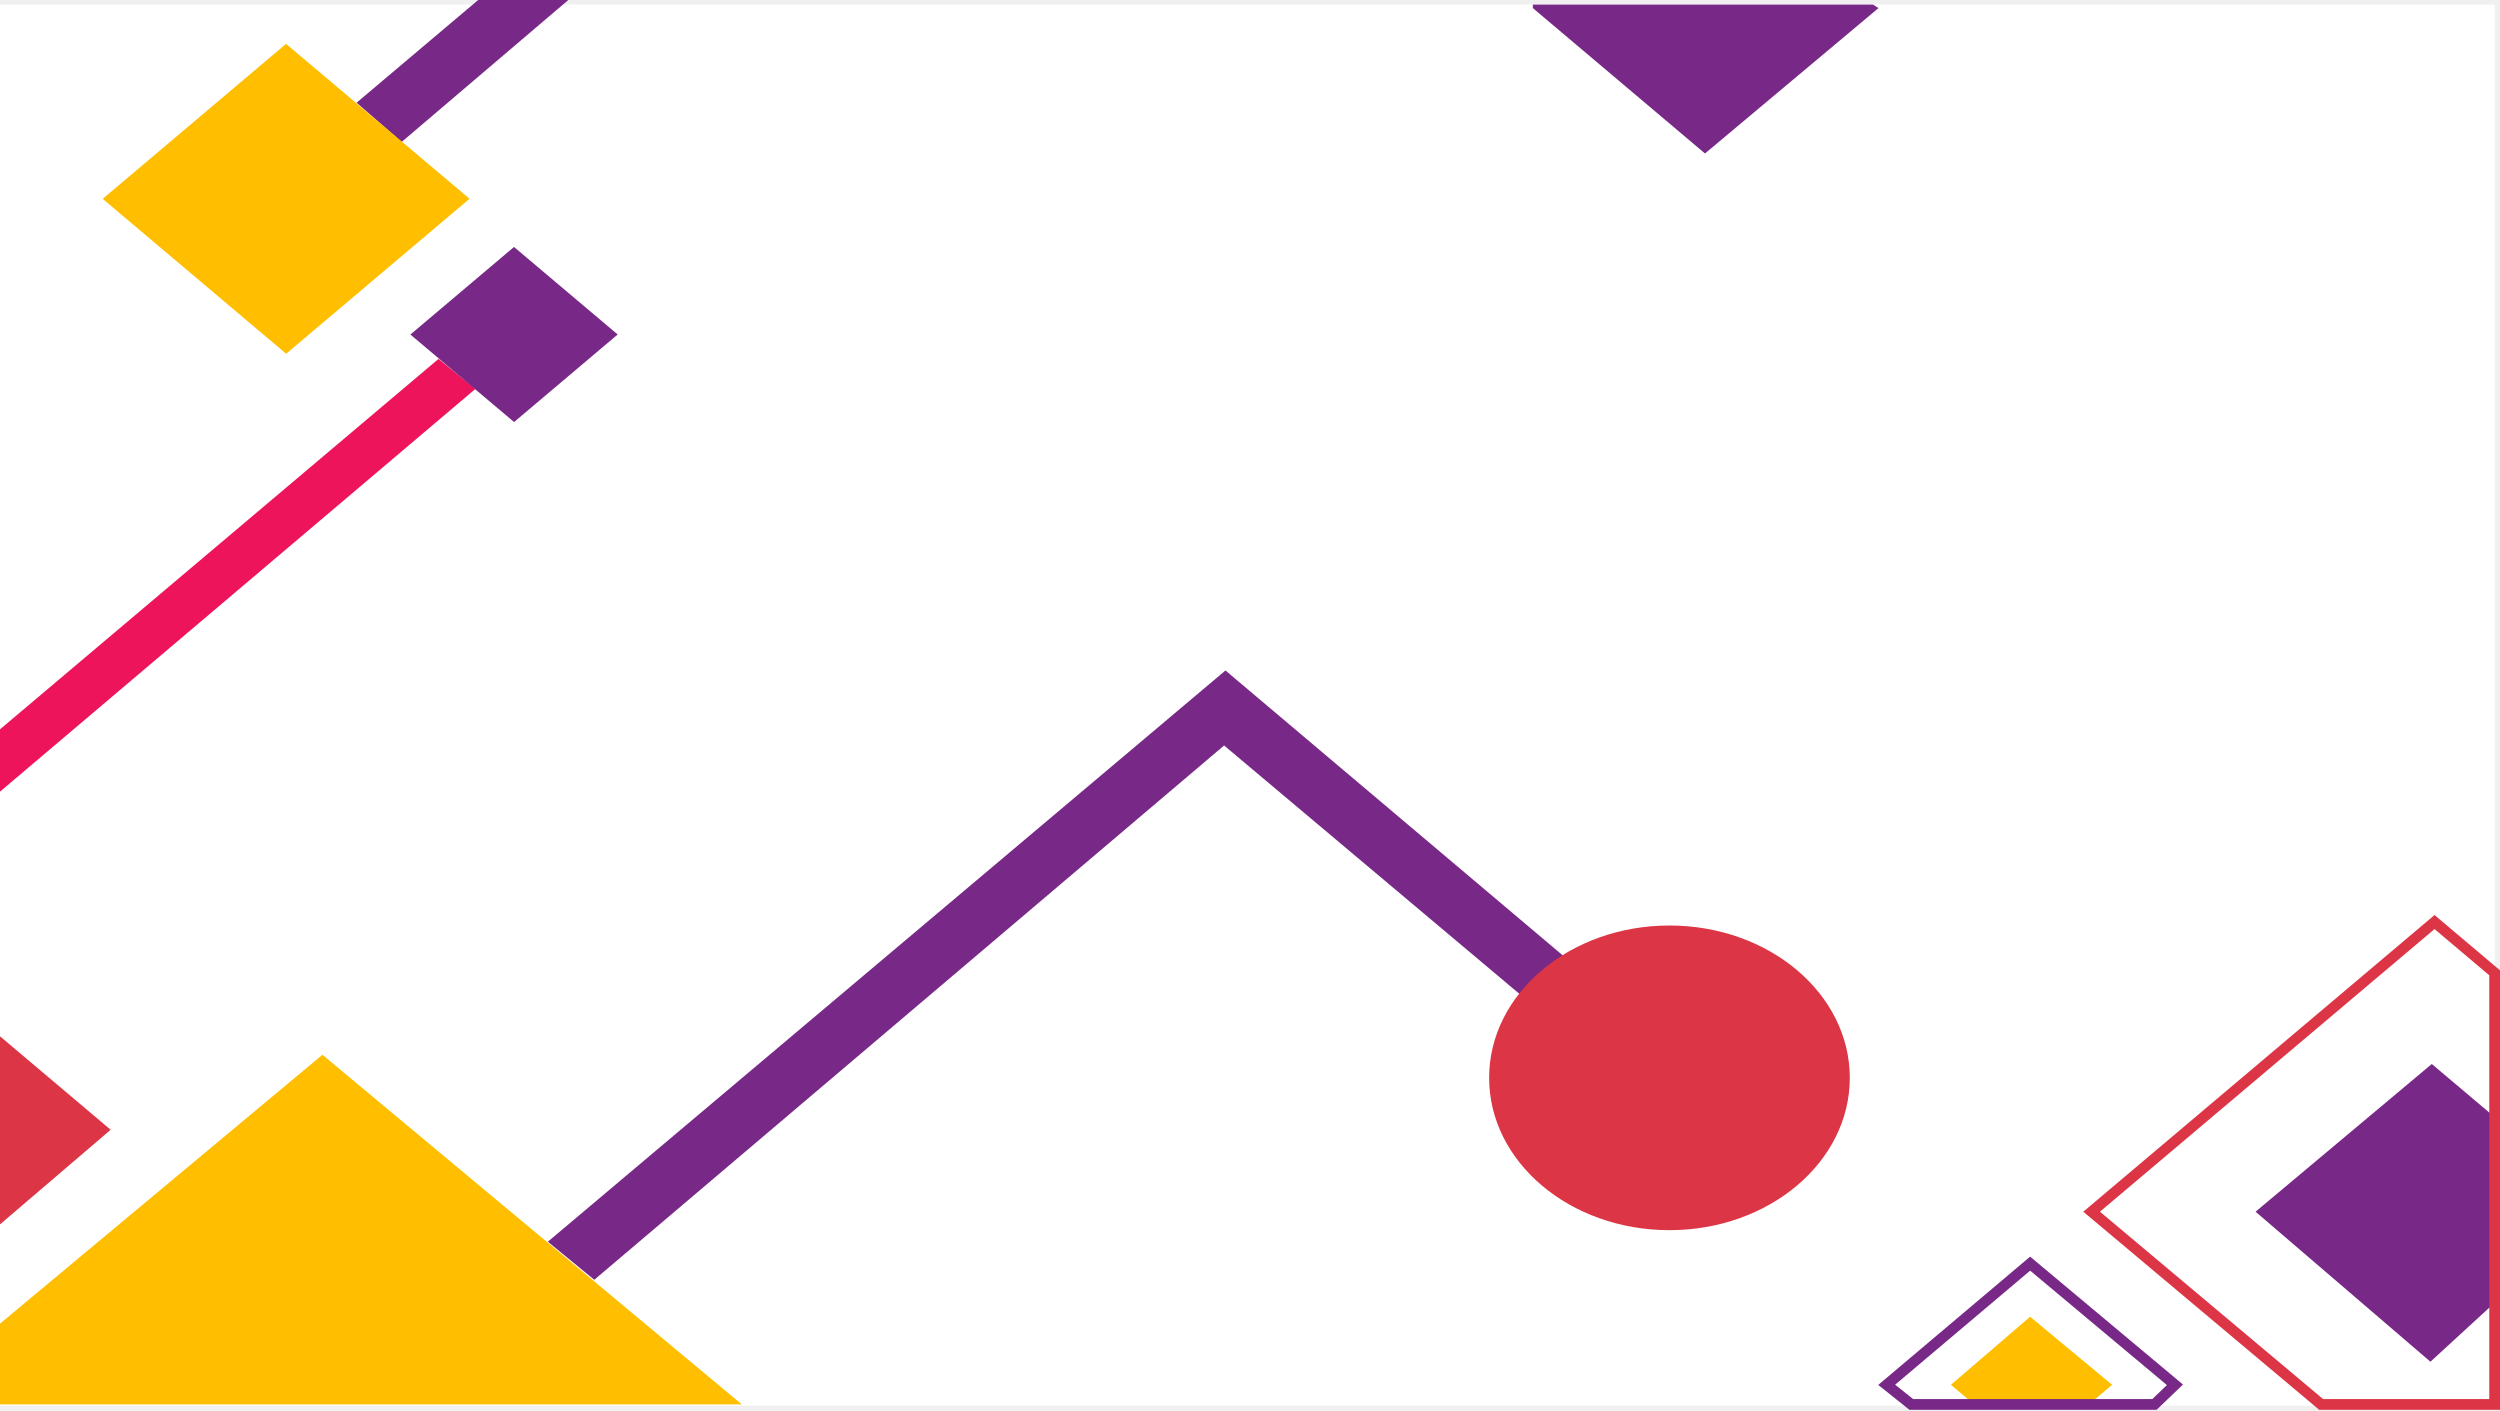
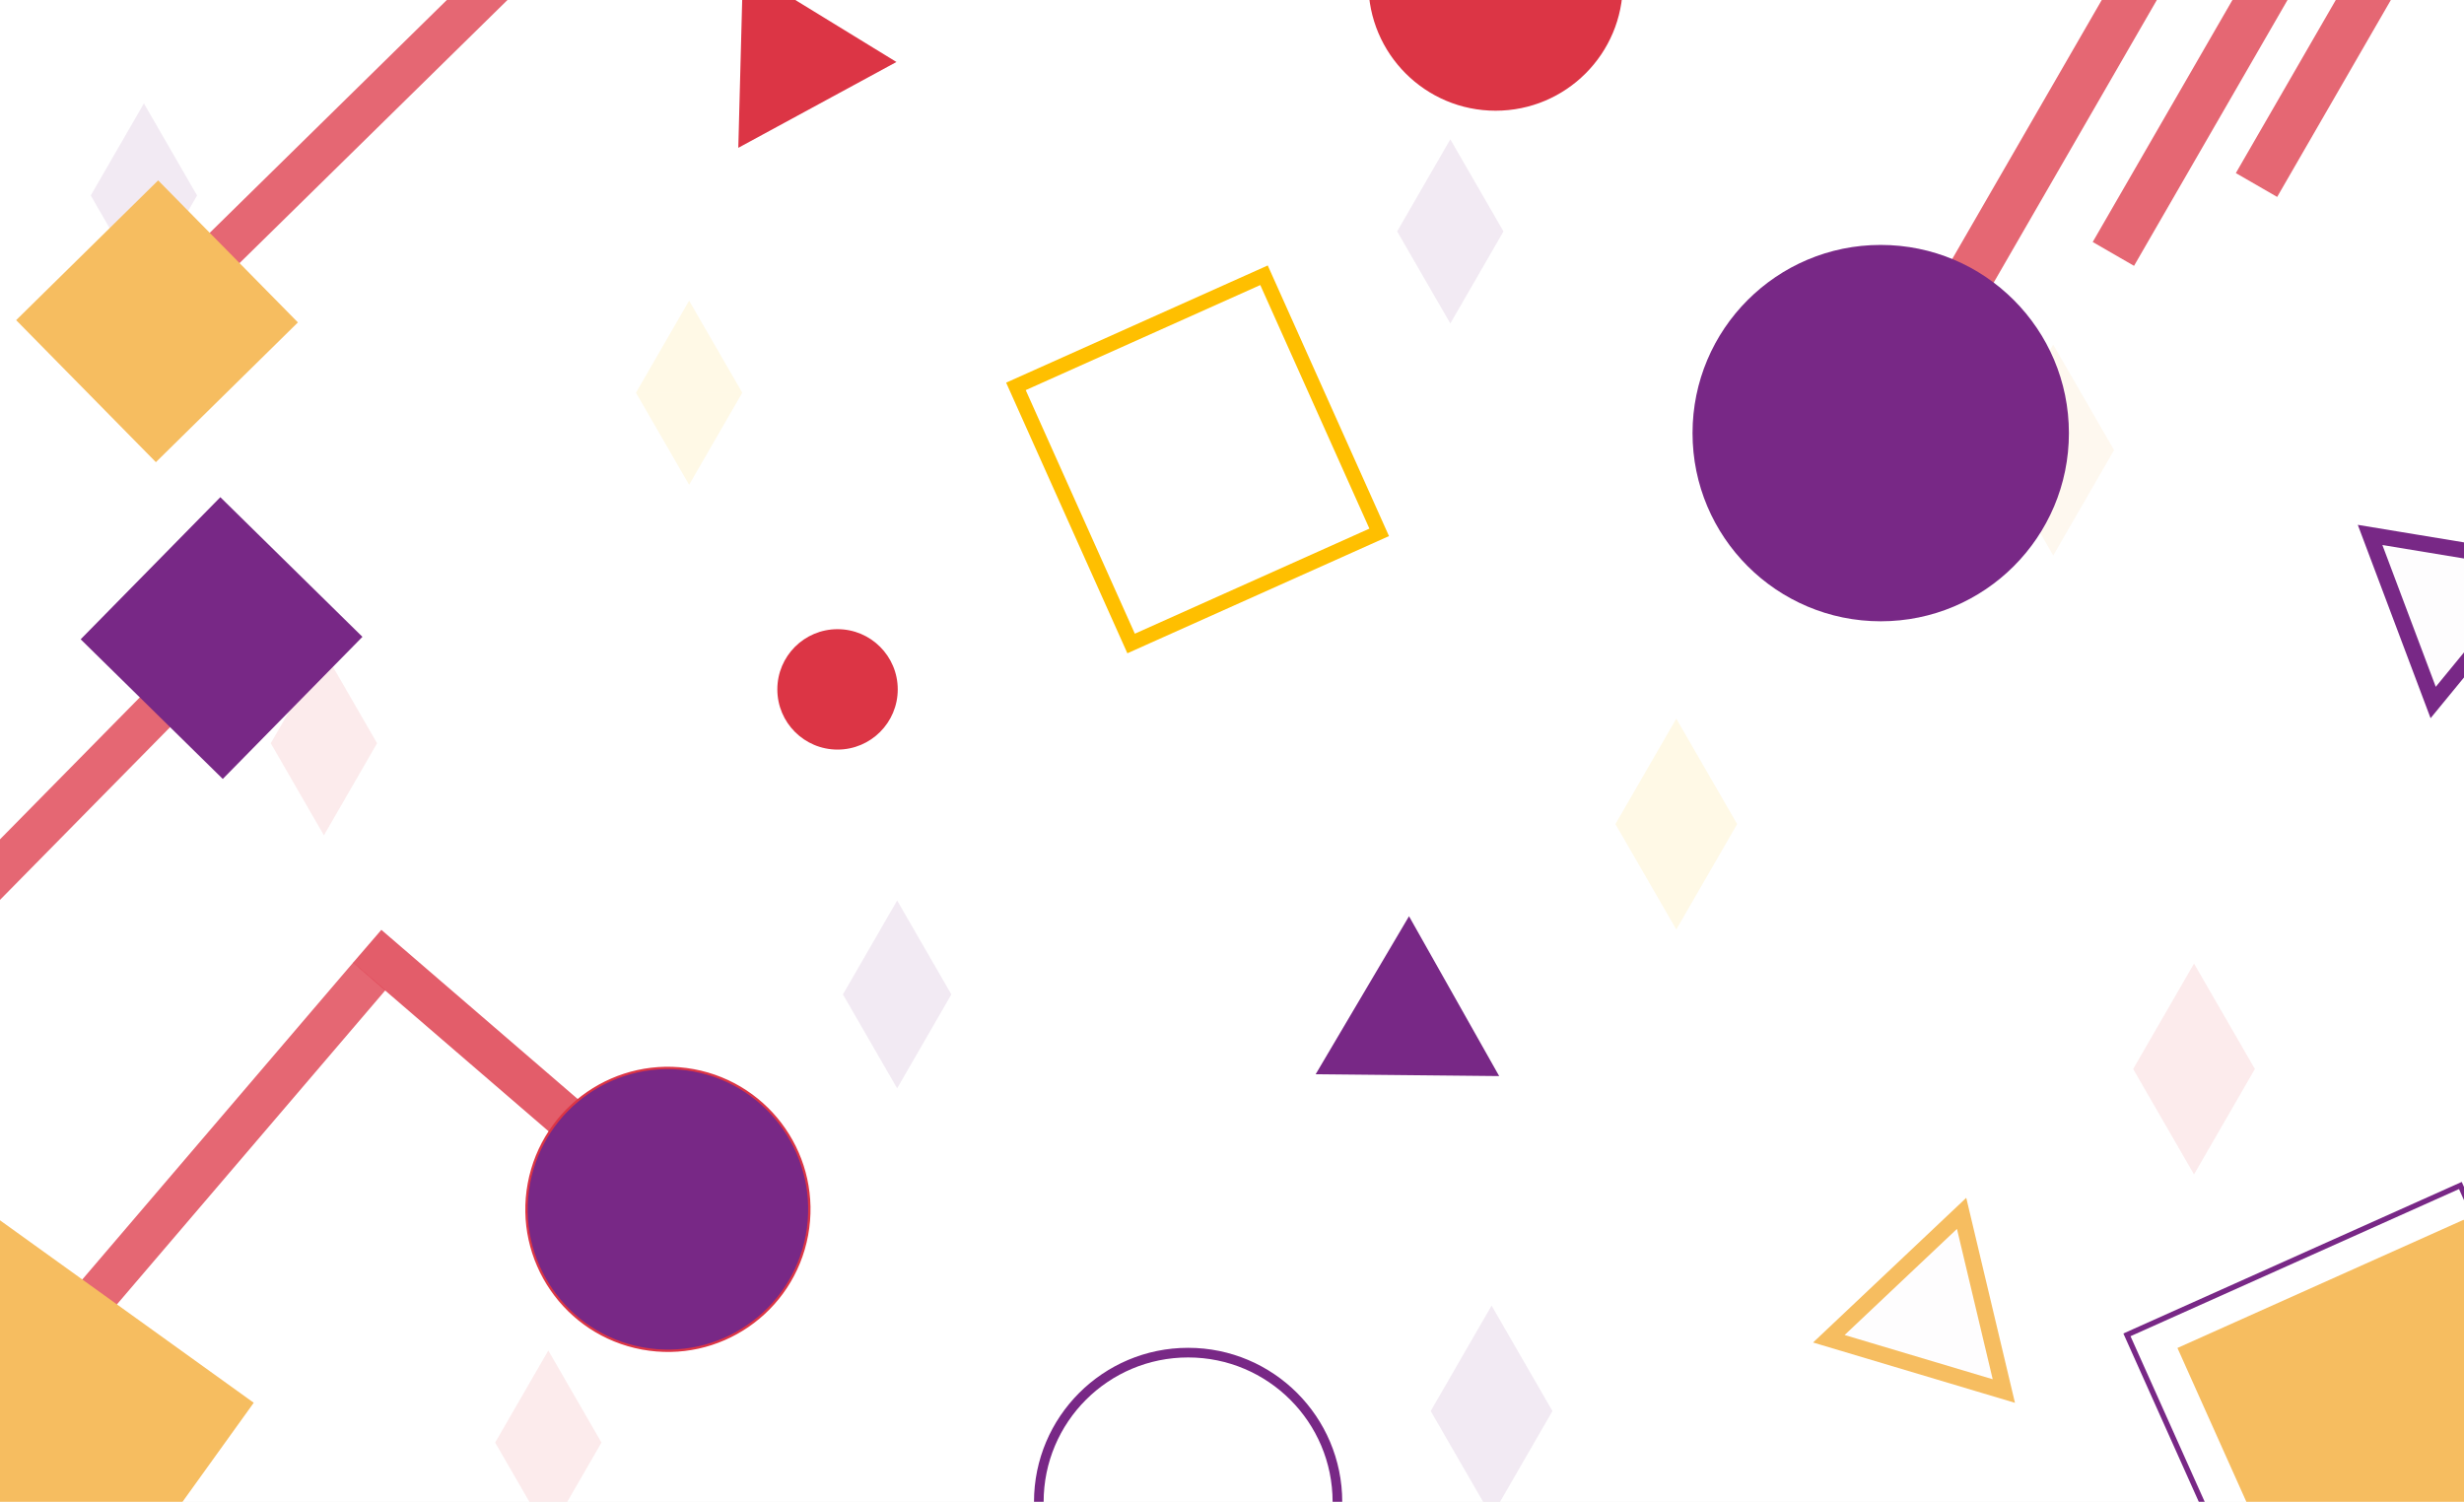
- <svg xmlns="http://www.w3.org/2000/svg" width="466" height="263" viewBox="0 0 466 263" fill="none">
-   <rect y="0.86" width="465" height="261.14" fill="white" />
-   <path d="M453.286 198.328L465 208.223L464.745 243.071L453.031 253.826L420.435 225.862L453.286 198.328Z" fill="#782886" />
-   <path d="M66.465 19.145L89.129 0H105.936L74.868 26.458L66.465 19.145Z" fill="#782886" />
-   <path d="M0 135.947L81.744 66.898L88.62 72.491L0 147.563V135.947Z" fill="#ED145B" />
-   <rect width="44.761" height="44.757" transform="matrix(0.764111 0.645085 -0.763757 0.645504 53.3203 8.17407)" fill="#FFBF00" />
-   <rect width="25.29" height="25.287" transform="matrix(0.764111 0.645085 -0.763757 0.645504 95.8101 46.0327)" fill="#782886" />
-   <path d="M228.426 124.977L102.117 231.455L110.775 238.553L228.171 138.959L287.251 188.649L295.654 181.765L228.426 124.977Z" fill="#782886" />
-   <ellipse cx="311.188" cy="200.91" rx="33.614" ry="28.394" fill="#DC3545" />
-   <path d="M60.099 196.608L138.278 261.785H0V246.728L60.099 196.608Z" fill="#FFBF00" />
-   <path d="M363.647 258.128L367.722 261.57H389.622L393.697 258.128L378.417 245.437L363.647 258.128Z" fill="#FFBF00" />
-   <path d="M389.877 225.862L432.659 261.785H465V181.335L453.795 171.87L389.877 225.862Z" stroke="#DC3545" stroke-width="2" />
-   <path d="M351.678 258.128L356.262 261.785H401.591L405.411 258.128L378.417 235.542L351.678 258.128Z" stroke="#782886" stroke-width="2" />
-   <path d="M0 228.228V193.166L20.627 210.589L0 228.228Z" fill="#DC3545" />
-   <path d="M350.151 1.506L349.132 0.86H285.723V1.506L317.809 28.609L350.151 1.506Z" fill="#782886" />
+ <svg xmlns="http://www.w3.org/2000/svg" width="1680" height="1024" viewBox="0 0 1680 1024" fill="none">
+   <g clip-path="url(#clip0_186_69)">
+     <rect width="1680" height="1024" fill="white" />
+     <rect x="55.028" y="918.281" width="28.976" height="319.89" transform="rotate(-139.484 55.0278 918.281)" fill="#DC3545" fill-opacity="0.75" />
+     <rect x="1342.97" y="221.021" width="32.529" height="361.435" transform="rotate(-150 1342.97 221.021)" fill="#DC3545" fill-opacity="0.75" />
+     <rect x="1455.02" y="181.263" width="32.529" height="361.435" transform="rotate(-150 1455.02 181.263)" fill="#DC3545" fill-opacity="0.75" />
+     <rect x="240.674" y="656.448" width="29.632" height="208.196" transform="rotate(-49.2499 240.674 656.448)" fill="#DC3545" fill-opacity="0.8" />
+     <circle cx="571.049" cy="470.049" r="41.049" fill="#DC3545" />
+     <circle cx="1019.74" cy="-11.255" r="86.745" fill="#DC3545" />
+     <circle cx="810.082" cy="1024.08" r="101.798" stroke="#782886" stroke-width="6.568" />
+     <path d="M98.122 70.512L134.368 133.293H61.875L98.122 70.512Z" fill="#782886" fill-opacity="0.1" />
+     <path d="M98.122 196.073L61.876 133.293H134.368L98.122 196.073Z" fill="#782886" fill-opacity="0.1" />
+     <path d="M220.854 444L257.1 506.78H184.608L220.854 444Z" fill="#DC3545" fill-opacity="0.1" />
+     <path d="M220.854 569.561L184.608 506.781H257.1L220.854 569.561Z" fill="#DC3545" fill-opacity="0.1" />
+     <path d="M1495.93 657L1537.43 728.888H1454.42L1495.93 657Z" fill="#DC3545" fill-opacity="0.1" />
+     <path d="M1495.92 800.775L1454.42 728.888H1537.43L1495.92 800.775Z" fill="#DC3545" fill-opacity="0.1" />
+     <path d="M1016.99 890.223L1058.49 962.11H975.484L1016.99 890.223Z" fill="#782886" fill-opacity="0.1" />
+     <path d="M1016.99 1034L975.483 962.11H1058.49L1016.99 1034Z" fill="#782886" fill-opacity="0.1" />
+     <path d="M988.854 95L1025.1 157.78H952.608L988.854 95Z" fill="#782886" fill-opacity="0.1" />
+     <path d="M988.854 220.561L952.608 157.781H1025.1L988.854 220.561Z" fill="#782886" fill-opacity="0.1" />
+     <path d="M611.69 614L648.66 678.035H574.72L611.69 614Z" fill="#782886" fill-opacity="0.1" />
+     <path d="M611.69 742.069L574.719 678.034H648.66L611.69 742.069Z" fill="#782886" fill-opacity="0.1" />
+     <path d="M469.854 205L506.1 267.78H433.607L469.854 205Z" fill="#FFBF00" fill-opacity="0.1" />
+     <path d="M469.854 330.561L433.608 267.781H506.1L469.854 330.561Z" fill="#FFBF00" fill-opacity="0.1" />
+     <path d="M373.854 920.825L410.1 983.606H337.607L373.854 920.825Z" fill="#DC3545" fill-opacity="0.1" />
+     <path d="M373.854 1046.39L337.608 983.606H410.1L373.854 1046.39Z" fill="#DC3545" fill-opacity="0.1" />
+     <path d="M1142.93 490L1184.43 561.888H1101.42L1142.93 490Z" fill="#FFBF00" fill-opacity="0.1" />
+     <path d="M1142.93 633.776L1101.42 561.888H1184.43L1142.93 633.776Z" fill="#FFBF00" fill-opacity="0.1" />
+     <path d="M1399.93 235L1441.43 306.888H1358.42L1399.93 235Z" fill="#F6BD60" fill-opacity="0.1" />
+     <path d="M1399.93 378.776L1358.42 306.888H1441.43L1399.93 378.776Z" fill="#F6BD60" fill-opacity="0.1" />
+     <circle cx="455.4" cy="824.595" r="96.412" transform="rotate(10.5157 455.4 824.595)" fill="#782886" stroke="#DC3545" stroke-width="1.61" />
+     <circle cx="1282.31" cy="295.31" r="128.31" fill="#782886" />
+     <rect x="1484.62" y="919.103" width="213.82" height="221.193" transform="rotate(-24.1305 1484.62 919.103)" fill="#F6BD60" />
+     <rect x="1450.19" y="910.157" width="249.105" height="257.822" transform="rotate(-24.1305 1450.19 910.157)" stroke="#782886" stroke-width="3.687" />
+     <rect x="692.68" y="263.453" width="185.348" height="192.088" transform="rotate(-24.1305 692.68 263.453)" stroke="#FFBF00" stroke-width="10.11" />
+     <rect x="-196" y="921.113" width="186.732" height="320.232" transform="rotate(-54.2808 -196 921.113)" fill="#F6BD60" />
+     <rect x="1552.61" y="134.277" width="32.529" height="361.435" transform="rotate(-150 1552.61 134.277)" fill="#DC3545" fill-opacity="0.75" />
+     <path d="M1246.94 912.82L1337.46 827.325L1366.25 948.466L1246.94 912.82Z" fill="#782886" fill-opacity="0.01" stroke="#F6BD60" stroke-width="11.06" />
+     <path d="M1019.34 732.048L960.662 628.011L899.902 730.845L1019.34 732.048Z" fill="#782886" stroke="#782886" stroke-width="3.284" />
+     <path d="M503.388 100.79L611.208 42.265L506.613 -21.847L503.388 100.79Z" fill="#DC3545" />
+     <rect x="144.748" y="197.646" width="28.976" height="321.951" transform="rotate(-134.481 144.748 197.646)" fill="#DC3545" fill-opacity="0.75" />
+     <rect x="11" y="218.288" width="135.853" height="135.853" transform="rotate(-44.5395 11 218.288)" fill="#F6BD60" />
+     <rect x="100.732" y="470" width="28.976" height="321.951" transform="rotate(44.5611 100.732 470)" fill="#DC3545" fill-opacity="0.75" />
+     <rect x="247.118" y="434.225" width="135.853" height="135.853" transform="rotate(134.503 247.118 434.225)" fill="#782886" />
+     <path d="M1658.98 478.993L1615.97 364.745L1736.41 384.623L1658.98 478.993Z" fill="#782886" fill-opacity="0.01" stroke="#782886" stroke-width="10.843" />
+   </g>
+   <defs>
+     <clipPath id="clip0_186_69">
+       <rect width="1680" height="1024" fill="white" />
+     </clipPath>
+   </defs>
</svg>
